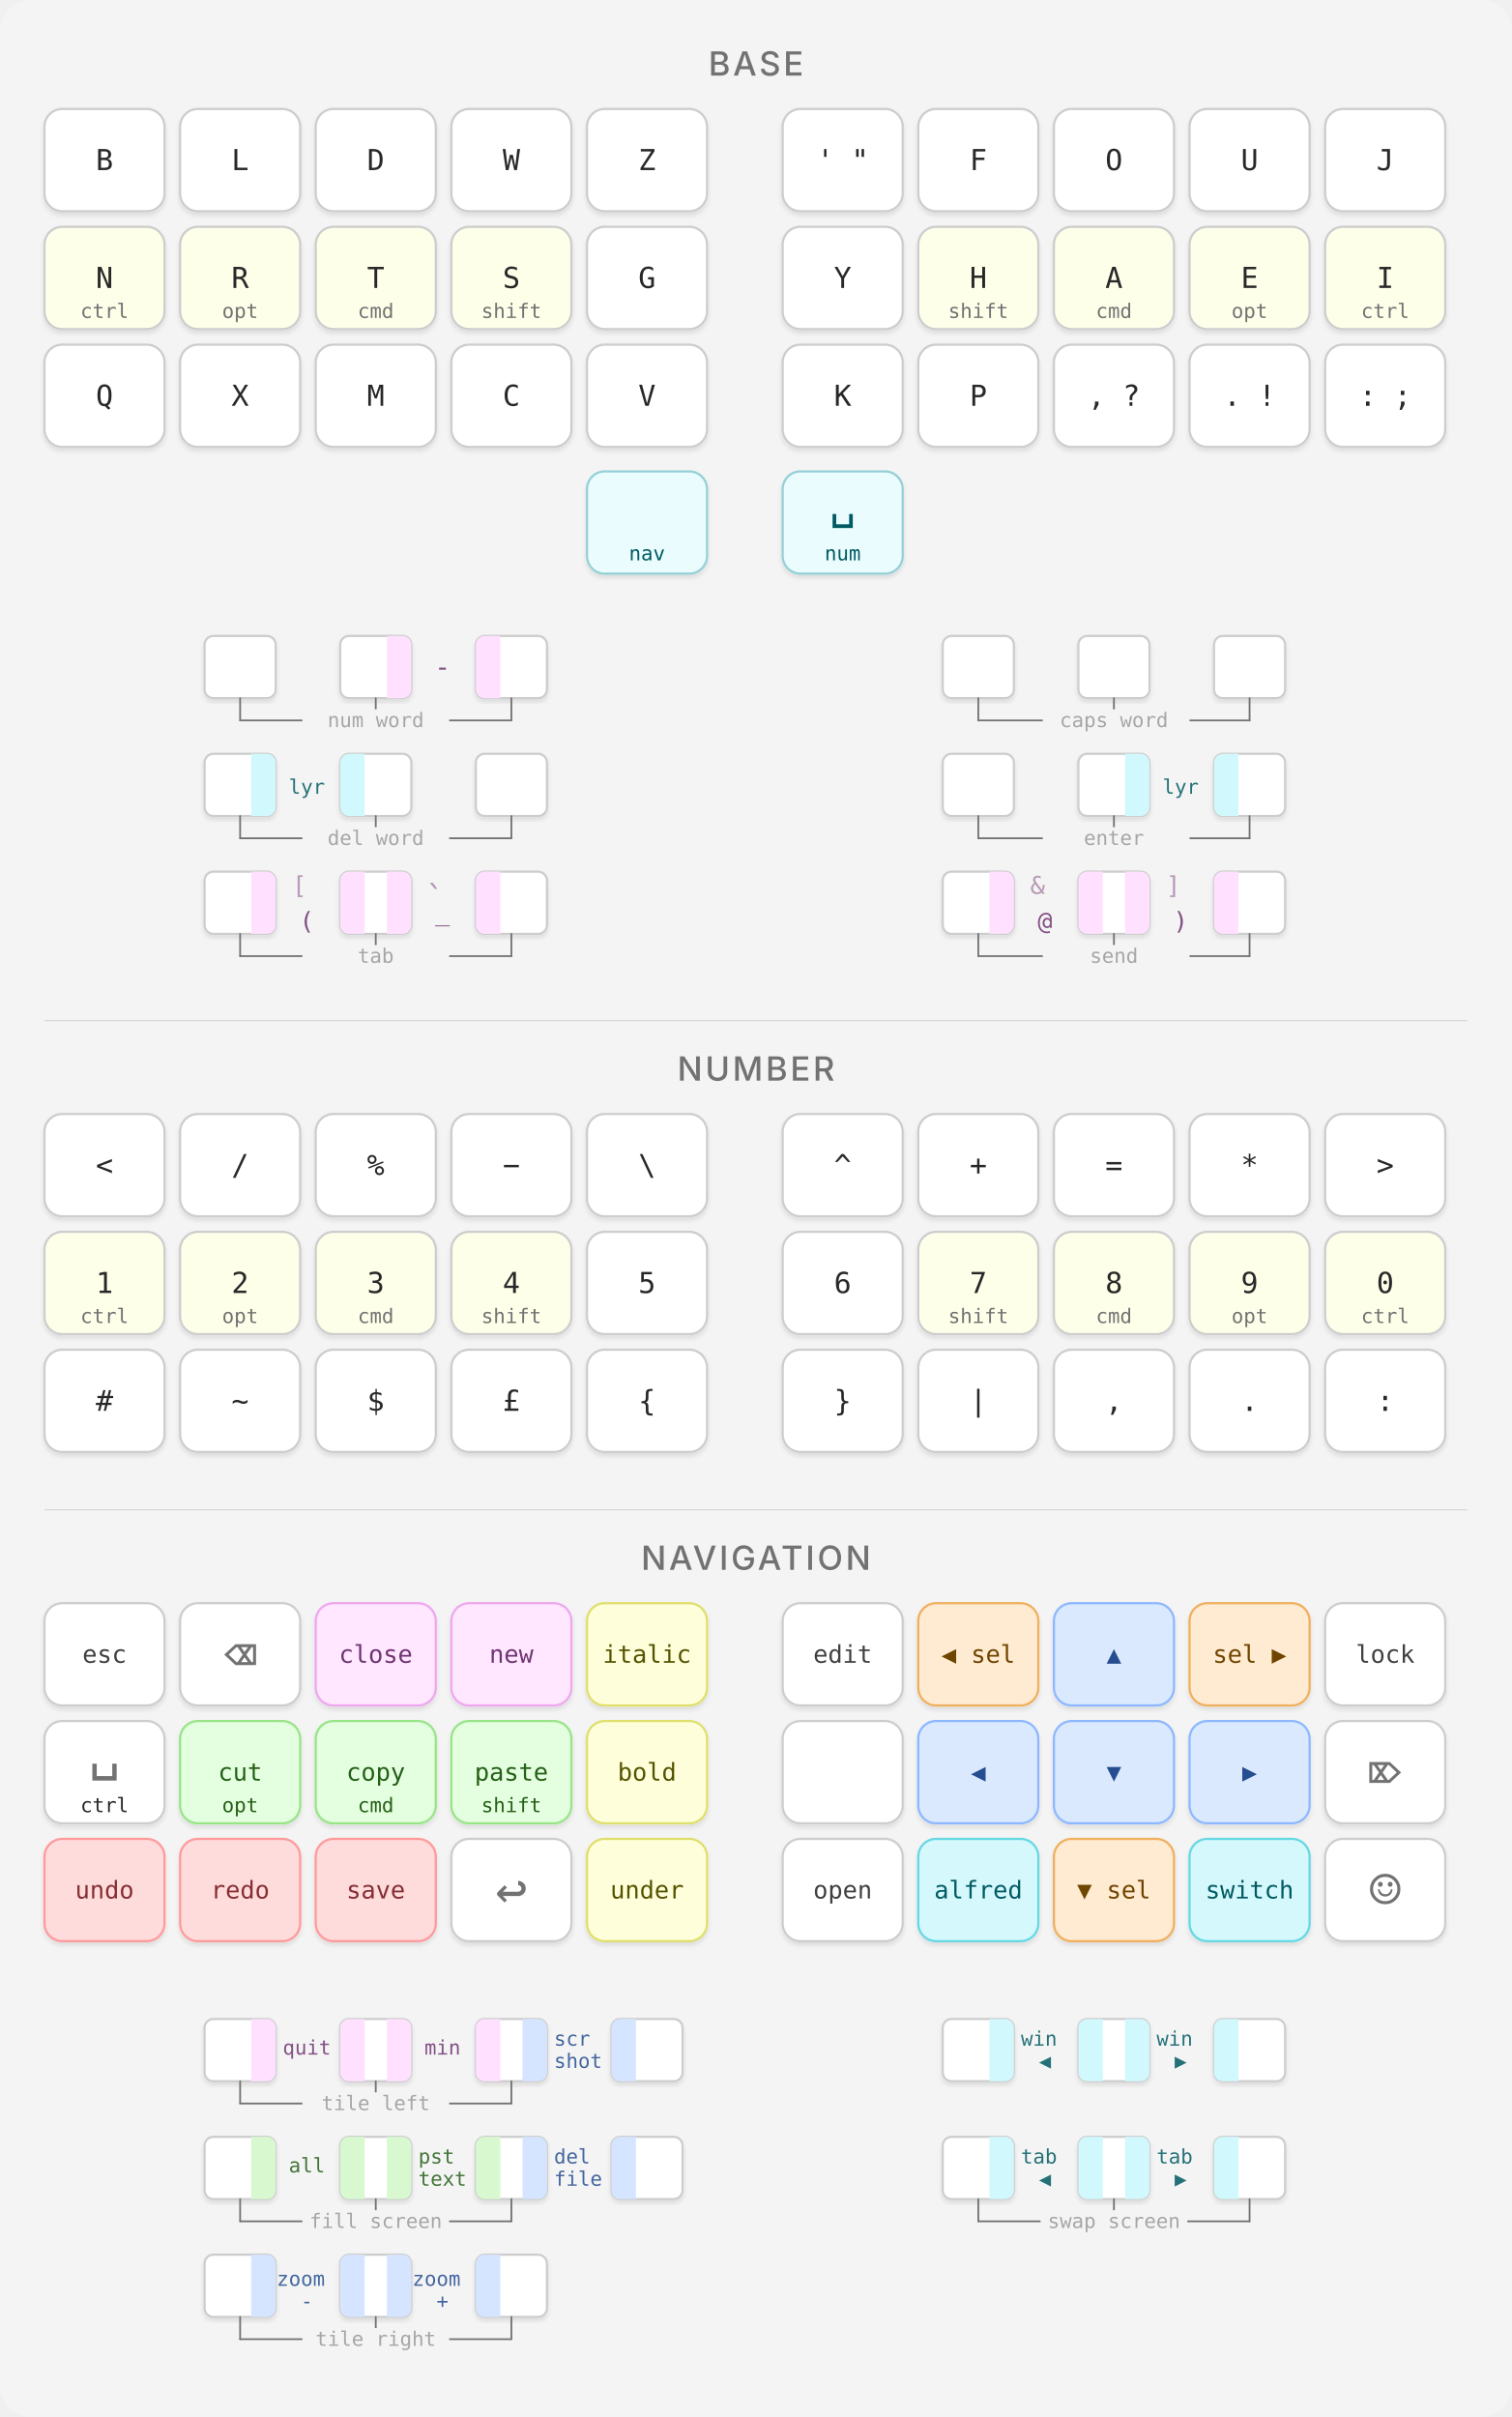
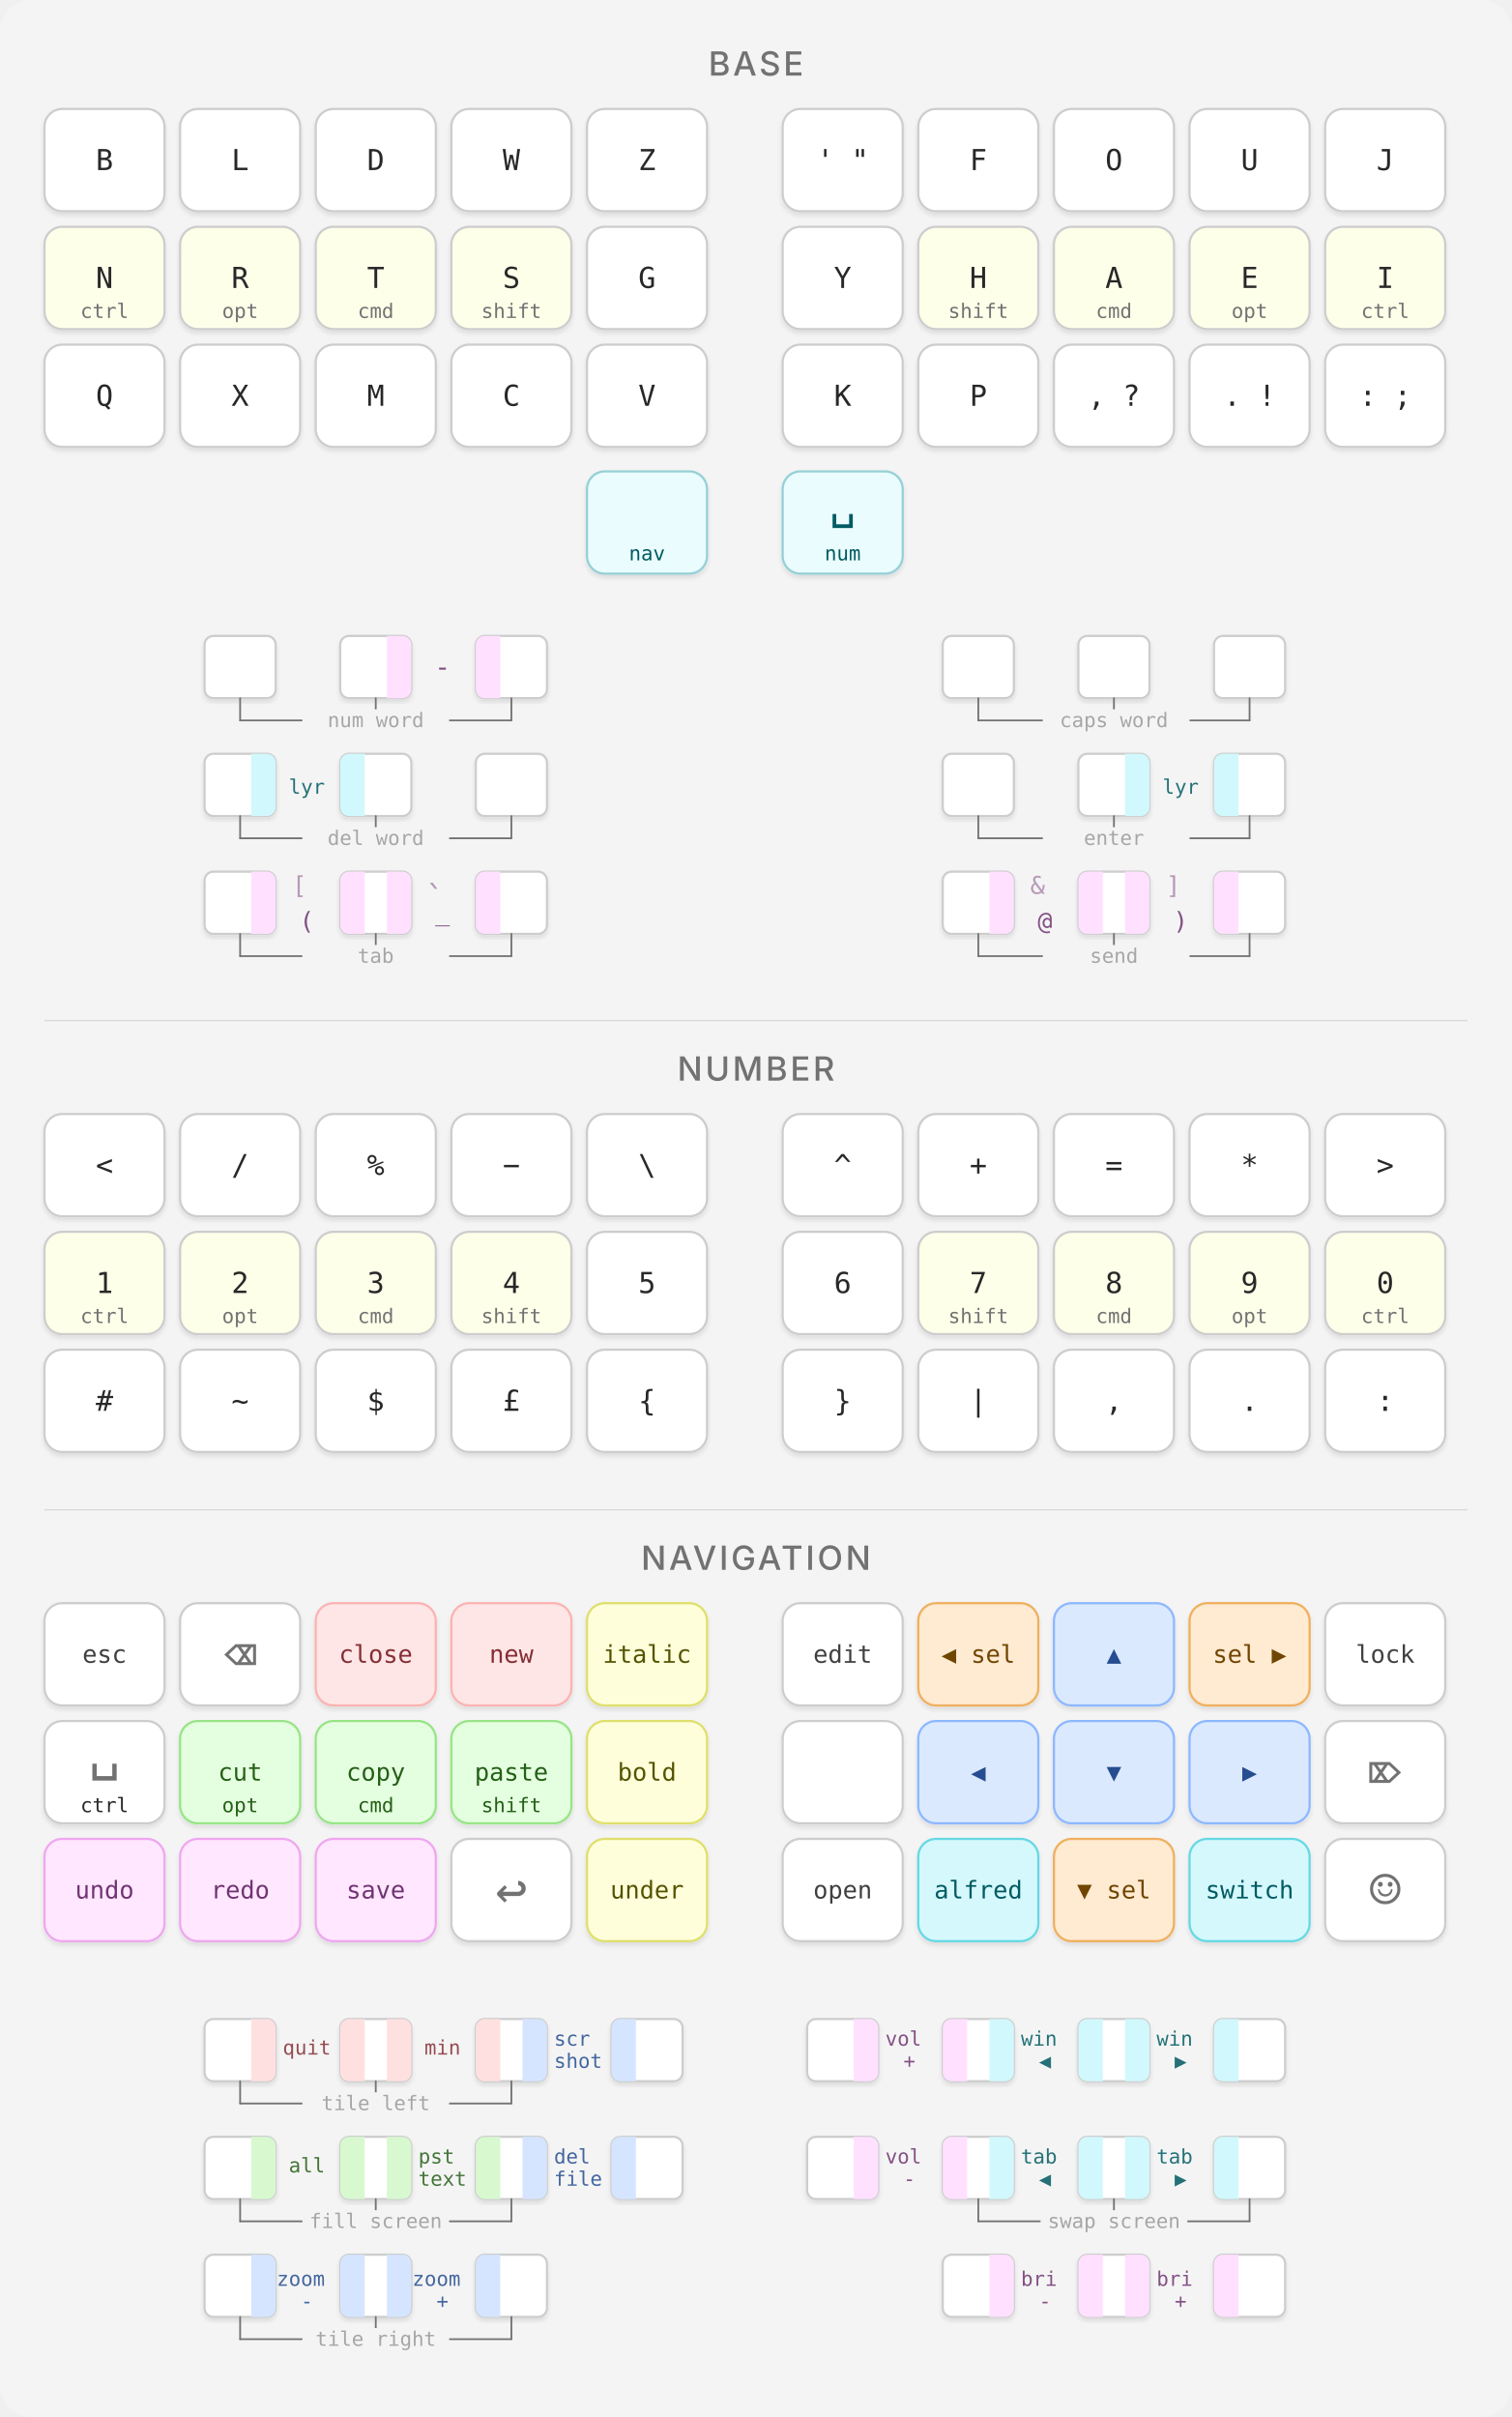
<svg xmlns="http://www.w3.org/2000/svg" width="100%" viewBox="0 0 680 1087">
  <defs>
    <style>
  text { font-family: ui-monospace, monospace; }
  .kl  { font-size:13px; font-weight:500; fill:#282828; }
  .klm { font-size:13px; font-weight:500; fill:#282828; }
  .kls { font-size:9px;  font-weight:500; fill:#727272; }
  .klp { font-size:11px; font-weight:500; fill:#005b62; }
  .klps{ font-size:9px;  font-weight:500; fill:#005b62; }
  .kln { font-size:11px; font-weight:500; }
  .ico { font-size:24px; font-weight:300; fill:#727272; }
  .sec { font-size:15px; font-weight:500; fill:#727272; font-family:-apple-system,BlinkMacSystemFont,"Segoe UI",sans-serif; letter-spacing:0.08em; }
  .t-red { fill:#852e34; } .t-yel { fill:#545300; } .t-grn { fill:#245f17; }
  .t-pnk { fill:#703472; } .t-blu { fill:#254d90; } .t-ora { fill:#6f4600; }
  .t-tel { fill:#005b62; } .t-gry { fill:#404040; }
  .combo-key { fill:#ffffff; stroke:#cdcdcd; stroke-width:1; }
  .cb-gr { stroke:#727272; stroke-width:0.8; fill:none; stroke-linecap:round; }
  .cl-s  { font-size:9px; font-weight:500; font-family:ui-monospace,monospace; text-anchor:middle; opacity:0.85; }
  .cl-m  { font-size:12px; font-weight:500; font-family:ui-monospace,monospace; text-anchor:middle; opacity:0.85; }
  .cl-gr { font-size:9px; font-weight:500; font-family:ui-monospace,monospace; text-anchor:middle; fill:#727272; opacity:0.6; }
</style>
    <filter id="ks">
      <feDropShadow dx="0" dy="1.5" stdDeviation="1" flood-color="#00000018" />
    </filter>
    <clipPath id="br1c2">
      <rect x="92" y="286" width="32" height="28" rx="4" />
    </clipPath>
    <clipPath id="br1c3">
      <rect x="153" y="286" width="32" height="28" rx="4" />
    </clipPath>
    <clipPath id="br1c4">
      <rect x="214" y="286" width="32" height="28" rx="4" />
    </clipPath>
    <clipPath id="br1c5">
      <rect x="275" y="286" width="32" height="28" rx="4" />
    </clipPath>
    <clipPath id="br1c6">
      <rect x="363" y="286" width="32" height="28" rx="4" />
    </clipPath>
    <clipPath id="br1c7">
      <rect x="424" y="286" width="32" height="28" rx="4" />
    </clipPath>
    <clipPath id="br1c8">
      <rect x="485" y="286" width="32" height="28" rx="4" />
    </clipPath>
    <clipPath id="br1c9">
      <rect x="546" y="286" width="32" height="28" rx="4" />
    </clipPath>
    <clipPath id="br2c2">
      <rect x="92" y="339" width="32" height="28" rx="4" />
    </clipPath>
    <clipPath id="br2c3">
      <rect x="153" y="339" width="32" height="28" rx="4" />
    </clipPath>
    <clipPath id="br2c4">
      <rect x="214" y="339" width="32" height="28" rx="4" />
    </clipPath>
    <clipPath id="br2c5">
      <rect x="275" y="339" width="32" height="28" rx="4" />
    </clipPath>
    <clipPath id="br2c6">
      <rect x="363" y="339" width="32" height="28" rx="4" />
    </clipPath>
    <clipPath id="br2c7">
      <rect x="424" y="339" width="32" height="28" rx="4" />
    </clipPath>
    <clipPath id="br2c8">
      <rect x="485" y="339" width="32" height="28" rx="4" />
    </clipPath>
    <clipPath id="br2c9">
      <rect x="546" y="339" width="32" height="28" rx="4" />
    </clipPath>
    <clipPath id="br3c1">
      <rect x="31" y="392" width="32" height="28" rx="4" />
    </clipPath>
    <clipPath id="br3c2">
      <rect x="92" y="392" width="32" height="28" rx="4" />
    </clipPath>
    <clipPath id="br3c3">
      <rect x="153" y="392" width="32" height="28" rx="4" />
    </clipPath>
    <clipPath id="br3c4">
      <rect x="214" y="392" width="32" height="28" rx="4" />
    </clipPath>
    <clipPath id="br3c5">
      <rect x="275" y="392" width="32" height="28" rx="4" />
    </clipPath>
    <clipPath id="br3c6">
      <rect x="363" y="392" width="32" height="28" rx="4" />
    </clipPath>
    <clipPath id="br3c7">
      <rect x="424" y="392" width="32" height="28" rx="4" />
    </clipPath>
    <clipPath id="br3c8">
      <rect x="485" y="392" width="32" height="28" rx="4" />
    </clipPath>
    <clipPath id="br3c9">
      <rect x="546" y="392" width="32" height="28" rx="4" />
    </clipPath>
    <clipPath id="cr1c1">
      <rect x="31" y="908" width="32" height="28" rx="4" />
    </clipPath>
    <clipPath id="cr1c2">
      <rect x="92" y="908" width="32" height="28" rx="4" />
    </clipPath>
    <clipPath id="cr1c3">
      <rect x="153" y="908" width="32" height="28" rx="4" />
    </clipPath>
    <clipPath id="cr1c4">
      <rect x="214" y="908" width="32" height="28" rx="4" />
    </clipPath>
    <clipPath id="cr1c5">
      <rect x="275" y="908" width="32" height="28" rx="4" />
    </clipPath>
+     <clipPath id="cr1c6">
+       <rect x="363" y="908" width="32" height="28" rx="4" />
+     </clipPath>
    <clipPath id="cr1c7">
      <rect x="424" y="908" width="32" height="28" rx="4" />
    </clipPath>
    <clipPath id="cr1c8">
      <rect x="485" y="908" width="32" height="28" rx="4" />
    </clipPath>
    <clipPath id="cr1c9">
      <rect x="546" y="908" width="32" height="28" rx="4" />
    </clipPath>
    <clipPath id="cr2c2">
      <rect x="92" y="961" width="32" height="28" rx="4" />
    </clipPath>
    <clipPath id="cr2c3">
      <rect x="153" y="961" width="32" height="28" rx="4" />
    </clipPath>
    <clipPath id="cr2c4">
      <rect x="214" y="961" width="32" height="28" rx="4" />
    </clipPath>
    <clipPath id="cr2c5">
      <rect x="275" y="961" width="32" height="28" rx="4" />
    </clipPath>
+     <clipPath id="cr2c6">
+       <rect x="363" y="961" width="32" height="28" rx="4" />
+     </clipPath>
    <clipPath id="cr2c7">
      <rect x="424" y="961" width="32" height="28" rx="4" />
    </clipPath>
    <clipPath id="cr2c8">
      <rect x="485" y="961" width="32" height="28" rx="4" />
    </clipPath>
    <clipPath id="cr2c9">
      <rect x="546" y="961" width="32" height="28" rx="4" />
    </clipPath>
    <clipPath id="cr3c2">
      <rect x="92" y="1014" width="32" height="28" rx="4" />
    </clipPath>
    <clipPath id="cr3c3">
      <rect x="153" y="1014" width="32" height="28" rx="4" />
    </clipPath>
    <clipPath id="cr3c4">
      <rect x="214" y="1014" width="32" height="28" rx="4" />
    </clipPath>
    <clipPath id="cr3c5">
      <rect x="275" y="1014" width="32" height="28" rx="4" />
+     </clipPath>
+     <clipPath id="cr3c7">
+       <rect x="424" y="1014" width="32" height="28" rx="4" />
+     </clipPath>
+     <clipPath id="cr3c8">
+       <rect x="485" y="1014" width="32" height="28" rx="4" />
+     </clipPath>
+     <clipPath id="cr3c9">
+       <rect x="546" y="1014" width="32" height="28" rx="4" />
    </clipPath>
  </defs>
  <rect width="680" height="1087" fill="#f4f4f4" rx="14" />
  <text x="340" y="34" text-anchor="middle" class="sec">BASE</text>
  <rect x="20" y="49" width="54" height="46" rx="8" fill="#ffffff" stroke="#cdcdcd" stroke-width="1" filter="url(#ks)" />
  <text x="47" y="72" text-anchor="middle" dominant-baseline="central" class="kl">B</text>
  <rect x="81" y="49" width="54" height="46" rx="8" fill="#ffffff" stroke="#cdcdcd" stroke-width="1" filter="url(#ks)" />
  <text x="108" y="72" text-anchor="middle" dominant-baseline="central" class="kl">L</text>
  <rect x="142" y="49" width="54" height="46" rx="8" fill="#ffffff" stroke="#cdcdcd" stroke-width="1" filter="url(#ks)" />
  <text x="169" y="72" text-anchor="middle" dominant-baseline="central" class="kl">D</text>
  <rect x="203" y="49" width="54" height="46" rx="8" fill="#ffffff" stroke="#cdcdcd" stroke-width="1" filter="url(#ks)" />
  <text x="230" y="72" text-anchor="middle" dominant-baseline="central" class="kl">W</text>
  <rect x="264" y="49" width="54" height="46" rx="8" fill="#ffffff" stroke="#cdcdcd" stroke-width="1" filter="url(#ks)" />
  <text x="291" y="72" text-anchor="middle" dominant-baseline="central" class="kl">Z</text>
  <rect x="352" y="49" width="54" height="46" rx="8" fill="#ffffff" stroke="#cdcdcd" stroke-width="1" filter="url(#ks)" />
  <text x="379" y="72" text-anchor="middle" dominant-baseline="central" class="kl">' "</text>
  <rect x="413" y="49" width="54" height="46" rx="8" fill="#ffffff" stroke="#cdcdcd" stroke-width="1" filter="url(#ks)" />
  <text x="440" y="72" text-anchor="middle" dominant-baseline="central" class="kl">F</text>
  <rect x="474" y="49" width="54" height="46" rx="8" fill="#ffffff" stroke="#cdcdcd" stroke-width="1" filter="url(#ks)" />
  <text x="501" y="72" text-anchor="middle" dominant-baseline="central" class="kl">O</text>
  <rect x="535" y="49" width="54" height="46" rx="8" fill="#ffffff" stroke="#cdcdcd" stroke-width="1" filter="url(#ks)" />
  <text x="562" y="72" text-anchor="middle" dominant-baseline="central" class="kl">U</text>
  <rect x="596" y="49" width="54" height="46" rx="8" fill="#ffffff" stroke="#cdcdcd" stroke-width="1" filter="url(#ks)" />
  <text x="623" y="72" text-anchor="middle" dominant-baseline="central" class="kl">J</text>
  <rect x="20" y="102" width="54" height="46" rx="8" fill="#feffe9" stroke="#cdcdcd" stroke-width="1" filter="url(#ks)" />
  <text x="47" y="125" text-anchor="middle" dominant-baseline="central" class="klm">N</text>
  <text x="47" y="143" text-anchor="middle" class="kls">ctrl</text>
  <rect x="81" y="102" width="54" height="46" rx="8" fill="#feffe9" stroke="#cdcdcd" stroke-width="1" filter="url(#ks)" />
  <text x="108" y="125" text-anchor="middle" dominant-baseline="central" class="klm">R</text>
  <text x="108" y="143" text-anchor="middle" class="kls">opt</text>
  <rect x="142" y="102" width="54" height="46" rx="8" fill="#feffe9" stroke="#cdcdcd" stroke-width="1" filter="url(#ks)" />
  <text x="169" y="125" text-anchor="middle" dominant-baseline="central" class="klm">T</text>
  <text x="169" y="143" text-anchor="middle" class="kls">cmd</text>
  <rect x="203" y="102" width="54" height="46" rx="8" fill="#feffe9" stroke="#cdcdcd" stroke-width="1" filter="url(#ks)" />
  <text x="230" y="125" text-anchor="middle" dominant-baseline="central" class="klm">S</text>
  <text x="230" y="143" text-anchor="middle" class="kls">shift</text>
  <rect x="264" y="102" width="54" height="46" rx="8" fill="#ffffff" stroke="#cdcdcd" stroke-width="1" filter="url(#ks)" />
  <text x="291" y="125" text-anchor="middle" dominant-baseline="central" class="kl">G</text>
  <rect x="352" y="102" width="54" height="46" rx="8" fill="#ffffff" stroke="#cdcdcd" stroke-width="1" filter="url(#ks)" />
  <text x="379" y="125" text-anchor="middle" dominant-baseline="central" class="kl">Y</text>
  <rect x="413" y="102" width="54" height="46" rx="8" fill="#feffe9" stroke="#cdcdcd" stroke-width="1" filter="url(#ks)" />
  <text x="440" y="125" text-anchor="middle" dominant-baseline="central" class="klm">H</text>
  <text x="440" y="143" text-anchor="middle" class="kls">shift</text>
  <rect x="474" y="102" width="54" height="46" rx="8" fill="#feffe9" stroke="#cdcdcd" stroke-width="1" filter="url(#ks)" />
  <text x="501" y="125" text-anchor="middle" dominant-baseline="central" class="klm">A</text>
  <text x="501" y="143" text-anchor="middle" class="kls">cmd</text>
  <rect x="535" y="102" width="54" height="46" rx="8" fill="#feffe9" stroke="#cdcdcd" stroke-width="1" filter="url(#ks)" />
  <text x="562" y="125" text-anchor="middle" dominant-baseline="central" class="klm">E</text>
  <text x="562" y="143" text-anchor="middle" class="kls">opt</text>
  <rect x="596" y="102" width="54" height="46" rx="8" fill="#feffe9" stroke="#cdcdcd" stroke-width="1" filter="url(#ks)" />
  <text x="623" y="125" text-anchor="middle" dominant-baseline="central" class="klm">I</text>
  <text x="623" y="143" text-anchor="middle" class="kls">ctrl</text>
  <rect x="20" y="155" width="54" height="46" rx="8" fill="#ffffff" stroke="#cdcdcd" stroke-width="1" filter="url(#ks)" />
  <text x="47" y="178" text-anchor="middle" dominant-baseline="central" class="kl">Q</text>
  <rect x="81" y="155" width="54" height="46" rx="8" fill="#ffffff" stroke="#cdcdcd" stroke-width="1" filter="url(#ks)" />
  <text x="108" y="178" text-anchor="middle" dominant-baseline="central" class="kl">X</text>
  <rect x="142" y="155" width="54" height="46" rx="8" fill="#ffffff" stroke="#cdcdcd" stroke-width="1" filter="url(#ks)" />
  <text x="169" y="178" text-anchor="middle" dominant-baseline="central" class="kl">M</text>
  <rect x="203" y="155" width="54" height="46" rx="8" fill="#ffffff" stroke="#cdcdcd" stroke-width="1" filter="url(#ks)" />
  <text x="230" y="178" text-anchor="middle" dominant-baseline="central" class="kl">C</text>
  <rect x="264" y="155" width="54" height="46" rx="8" fill="#ffffff" stroke="#cdcdcd" stroke-width="1" filter="url(#ks)" />
  <text x="291" y="178" text-anchor="middle" dominant-baseline="central" class="kl">V</text>
  <rect x="352" y="155" width="54" height="46" rx="8" fill="#ffffff" stroke="#cdcdcd" stroke-width="1" filter="url(#ks)" />
  <text x="379" y="178" text-anchor="middle" dominant-baseline="central" class="kl">K</text>
  <rect x="413" y="155" width="54" height="46" rx="8" fill="#ffffff" stroke="#cdcdcd" stroke-width="1" filter="url(#ks)" />
  <text x="440" y="178" text-anchor="middle" dominant-baseline="central" class="kl">P</text>
  <rect x="474" y="155" width="54" height="46" rx="8" fill="#ffffff" stroke="#cdcdcd" stroke-width="1" filter="url(#ks)" />
  <text x="501" y="178" text-anchor="middle" dominant-baseline="central" class="kl">, ?</text>
  <rect x="535" y="155" width="54" height="46" rx="8" fill="#ffffff" stroke="#cdcdcd" stroke-width="1" filter="url(#ks)" />
  <text x="562" y="178" text-anchor="middle" dominant-baseline="central" class="kl">. !</text>
  <rect x="596" y="155" width="54" height="46" rx="8" fill="#ffffff" stroke="#cdcdcd" stroke-width="1" filter="url(#ks)" />
  <text x="623" y="178" text-anchor="middle" dominant-baseline="central" class="kl">: ;</text>
  <rect x="264" y="212" width="54" height="46" rx="8" fill="#eafcfe" stroke="#95d0d6" stroke-width="1" filter="url(#ks)" />
  <text x="291" y="252" text-anchor="middle" class="klps">nav</text>
  <rect x="352" y="212" width="54" height="46" rx="8" fill="#eafcfe" stroke="#95d0d6" stroke-width="1" filter="url(#ks)" />
  <text x="379" y="226" text-anchor="middle" dominant-baseline="central" class="klps" style="font-size:20px;">␣</text>
  <text x="379" y="252" text-anchor="middle" class="klps">num</text>
  <g style="isolation:isolate">
    <rect x="92" y="286" width="32" height="28" rx="4" class="combo-key" filter="url(#ks)" />
    <rect x="153" y="286" width="32" height="28" rx="4" class="combo-key" filter="url(#ks)" />
    <rect x="214" y="286" width="32" height="28" rx="4" class="combo-key" filter="url(#ks)" />
    <rect x="424" y="286" width="32" height="28" rx="4" class="combo-key" filter="url(#ks)" />
    <rect x="485" y="286" width="32" height="28" rx="4" class="combo-key" filter="url(#ks)" />
    <rect x="546" y="286" width="32" height="28" rx="4" class="combo-key" filter="url(#ks)" />
    <rect x="92" y="339" width="32" height="28" rx="4" class="combo-key" filter="url(#ks)" />
    <rect x="153" y="339" width="32" height="28" rx="4" class="combo-key" filter="url(#ks)" />
    <rect x="214" y="339" width="32" height="28" rx="4" class="combo-key" filter="url(#ks)" />
    <rect x="424" y="339" width="32" height="28" rx="4" class="combo-key" filter="url(#ks)" />
    <rect x="485" y="339" width="32" height="28" rx="4" class="combo-key" filter="url(#ks)" />
    <rect x="546" y="339" width="32" height="28" rx="4" class="combo-key" filter="url(#ks)" />
    <rect x="92" y="392" width="32" height="28" rx="4" class="combo-key" filter="url(#ks)" />
    <rect x="153" y="392" width="32" height="28" rx="4" class="combo-key" filter="url(#ks)" />
    <rect x="214" y="392" width="32" height="28" rx="4" class="combo-key" filter="url(#ks)" />
    <rect x="424" y="392" width="32" height="28" rx="4" class="combo-key" filter="url(#ks)" />
    <rect x="485" y="392" width="32" height="28" rx="4" class="combo-key" filter="url(#ks)" />
    <rect x="546" y="392" width="32" height="28" rx="4" class="combo-key" filter="url(#ks)" />
  </g>
  <rect x="174" y="286" width="11" height="28" fill="#ffe0ff" clip-path="url(#br1c3)" />
  <rect x="214" y="286" width="11" height="28" fill="#ffe0ff" clip-path="url(#br1c4)" />
  <rect x="113" y="339" width="11" height="28" fill="#d1f8fc" clip-path="url(#br2c2)" />
  <rect x="153" y="339" width="11" height="28" fill="#d1f8fc" clip-path="url(#br2c3)" />
  <rect x="506" y="339" width="11" height="28" fill="#d1f8fc" clip-path="url(#br2c8)" />
  <rect x="546" y="339" width="11" height="28" fill="#d1f8fc" clip-path="url(#br2c9)" />
  <rect x="113" y="392" width="11" height="28" fill="#ffe0ff" clip-path="url(#br3c2)" />
  <rect x="153" y="392" width="11" height="28" fill="#ffe0ff" clip-path="url(#br3c3)" />
  <rect x="174" y="392" width="11" height="28" fill="#ffe0ff" clip-path="url(#br3c3)" />
  <rect x="214" y="392" width="11" height="28" fill="#ffe0ff" clip-path="url(#br3c4)" />
  <rect x="445" y="392" width="11" height="28" fill="#ffe0ff" clip-path="url(#br3c7)" />
  <rect x="485" y="392" width="11" height="28" fill="#ffe0ff" clip-path="url(#br3c8)" />
  <rect x="506" y="392" width="11" height="28" fill="#ffe0ff" clip-path="url(#br3c8)" />
  <rect x="546" y="392" width="11" height="28" fill="#ffe0ff" clip-path="url(#br3c9)" />
  <text x="199" y="304" class="cl-m" fill="#703472">-</text>
  <text x="138" y="357" class="cl-s" fill="#005b62" text-anchor="middle">lyr</text>
  <text x="531" y="357" class="cl-s" fill="#005b62" text-anchor="middle">lyr</text>
  <text class="cl-s" fill="#703472" style="font-size:11px;">
    <tspan x="138" y="402" style="fill-opacity:0.55;">[</tspan>
    <tspan x="138" y="418">(</tspan>
  </text>
  <text class="cl-s" fill="#703472" style="font-size:11px;">
    <tspan x="199" y="409" style="fill-opacity:0.55; font-size:15px;">`</tspan>
    <tspan x="199" y="414">_</tspan>
  </text>
  <text class="cl-s" fill="#703472" style="font-size:11px;">
    <tspan x="470" y="402" style="fill-opacity:0.55;">&amp;</tspan>
    <tspan x="470" y="418">@</tspan>
  </text>
  <text class="cl-s" fill="#703472" style="font-size:11px;">
    <tspan x="531" y="402" style="fill-opacity:0.55;">]</tspan>
    <tspan x="531" y="418">)</tspan>
  </text>
  <line x1="108" y1="314" x2="108" y2="324" class="cb-gr" />
  <line x1="169" y1="314" x2="169" y2="324" class="cb-gr" />
  <line x1="230" y1="314" x2="230" y2="324" class="cb-gr" />
  <line x1="108" y1="324" x2="230" y2="324" class="cb-gr" />
  <rect x="136" y="319" width="66" height="10" fill="#f4f4f4" />
  <text x="169" y="327" class="cl-gr">num word</text>
  <line x1="440" y1="314" x2="440" y2="324" class="cb-gr" />
  <line x1="501" y1="314" x2="501" y2="324" class="cb-gr" />
  <line x1="562" y1="314" x2="562" y2="324" class="cb-gr" />
  <line x1="440" y1="324" x2="562" y2="324" class="cb-gr" />
  <rect x="469" y="319" width="66" height="10" fill="#f4f4f4" />
  <text x="501" y="327" class="cl-gr">caps word</text>
  <line x1="108" y1="367" x2="108" y2="377" class="cb-gr" />
  <line x1="169" y1="367" x2="169" y2="377" class="cb-gr" />
  <line x1="230" y1="367" x2="230" y2="377" class="cb-gr" />
  <line x1="108" y1="377" x2="230" y2="377" class="cb-gr" />
  <rect x="136" y="372" width="66" height="10" fill="#f4f4f4" />
  <text x="169" y="380" class="cl-gr">del word</text>
  <line x1="440" y1="367" x2="440" y2="377" class="cb-gr" />
  <line x1="501" y1="367" x2="501" y2="377" class="cb-gr" />
  <line x1="562" y1="367" x2="562" y2="377" class="cb-gr" />
  <line x1="440" y1="377" x2="562" y2="377" class="cb-gr" />
  <rect x="469" y="372" width="66" height="10" fill="#f4f4f4" />
  <text x="501" y="380" class="cl-gr">enter</text>
  <line x1="108" y1="420" x2="108" y2="430" class="cb-gr" />
  <line x1="169" y1="420" x2="169" y2="430" class="cb-gr" />
  <line x1="230" y1="420" x2="230" y2="430" class="cb-gr" />
  <line x1="108" y1="430" x2="230" y2="430" class="cb-gr" />
  <rect x="136" y="425" width="66" height="10" fill="#f4f4f4" />
  <text x="169" y="433" class="cl-gr">tab</text>
  <line x1="440" y1="420" x2="440" y2="430" class="cb-gr" />
  <line x1="501" y1="420" x2="501" y2="430" class="cb-gr" />
  <line x1="562" y1="420" x2="562" y2="430" class="cb-gr" />
  <line x1="440" y1="430" x2="562" y2="430" class="cb-gr" />
  <rect x="469" y="425" width="66" height="10" fill="#f4f4f4" />
  <text x="501" y="433" class="cl-gr">send</text>
  <line x1="20" y1="459" x2="660" y2="459" stroke="#d5d5d5" stroke-width="0.5" />
  <text x="340" y="486" text-anchor="middle" class="sec">NUMBER</text>
  <rect x="20" y="501" width="54" height="46" rx="8" fill="#ffffff" stroke="#cdcdcd" stroke-width="1" filter="url(#ks)" />
  <text x="47" y="524" text-anchor="middle" dominant-baseline="central" class="kl">&lt;</text>
  <rect x="81" y="501" width="54" height="46" rx="8" fill="#ffffff" stroke="#cdcdcd" stroke-width="1" filter="url(#ks)" />
  <text x="108" y="524" text-anchor="middle" dominant-baseline="central" class="kl">/</text>
  <rect x="142" y="501" width="54" height="46" rx="8" fill="#ffffff" stroke="#cdcdcd" stroke-width="1" filter="url(#ks)" />
  <text x="169" y="524" text-anchor="middle" dominant-baseline="central" class="kl">%</text>
  <rect x="203" y="501" width="54" height="46" rx="8" fill="#ffffff" stroke="#cdcdcd" stroke-width="1" filter="url(#ks)" />
  <text x="230" y="524" text-anchor="middle" dominant-baseline="central" class="kl">−</text>
  <rect x="264" y="501" width="54" height="46" rx="8" fill="#ffffff" stroke="#cdcdcd" stroke-width="1" filter="url(#ks)" />
  <text x="291" y="524" text-anchor="middle" dominant-baseline="central" class="kl">\</text>
  <rect x="352" y="501" width="54" height="46" rx="8" fill="#ffffff" stroke="#cdcdcd" stroke-width="1" filter="url(#ks)" />
  <text x="379" y="524" text-anchor="middle" dominant-baseline="central" class="kl">^</text>
  <rect x="413" y="501" width="54" height="46" rx="8" fill="#ffffff" stroke="#cdcdcd" stroke-width="1" filter="url(#ks)" />
  <text x="440" y="524" text-anchor="middle" dominant-baseline="central" class="kl">+</text>
  <rect x="474" y="501" width="54" height="46" rx="8" fill="#ffffff" stroke="#cdcdcd" stroke-width="1" filter="url(#ks)" />
  <text x="501" y="524" text-anchor="middle" dominant-baseline="central" class="kl">=</text>
  <rect x="535" y="501" width="54" height="46" rx="8" fill="#ffffff" stroke="#cdcdcd" stroke-width="1" filter="url(#ks)" />
  <text x="562" y="524" text-anchor="middle" dominant-baseline="central" class="kl">*</text>
  <rect x="596" y="501" width="54" height="46" rx="8" fill="#ffffff" stroke="#cdcdcd" stroke-width="1" filter="url(#ks)" />
  <text x="623" y="524" text-anchor="middle" dominant-baseline="central" class="kl">&gt;</text>
  <rect x="20" y="554" width="54" height="46" rx="8" fill="#feffe9" stroke="#cdcdcd" stroke-width="1" filter="url(#ks)" />
  <text x="47" y="577" text-anchor="middle" dominant-baseline="central" class="klm">1</text>
  <text x="47" y="595" text-anchor="middle" class="kls">ctrl</text>
  <rect x="81" y="554" width="54" height="46" rx="8" fill="#feffe9" stroke="#cdcdcd" stroke-width="1" filter="url(#ks)" />
  <text x="108" y="577" text-anchor="middle" dominant-baseline="central" class="klm">2</text>
  <text x="108" y="595" text-anchor="middle" class="kls">opt</text>
  <rect x="142" y="554" width="54" height="46" rx="8" fill="#feffe9" stroke="#cdcdcd" stroke-width="1" filter="url(#ks)" />
  <text x="169" y="577" text-anchor="middle" dominant-baseline="central" class="klm">3</text>
  <text x="169" y="595" text-anchor="middle" class="kls">cmd</text>
  <rect x="203" y="554" width="54" height="46" rx="8" fill="#feffe9" stroke="#cdcdcd" stroke-width="1" filter="url(#ks)" />
  <text x="230" y="577" text-anchor="middle" dominant-baseline="central" class="klm">4</text>
  <text x="230" y="595" text-anchor="middle" class="kls">shift</text>
  <rect x="264" y="554" width="54" height="46" rx="8" fill="#ffffff" stroke="#cdcdcd" stroke-width="1" filter="url(#ks)" />
  <text x="291" y="577" text-anchor="middle" dominant-baseline="central" class="kl">5</text>
  <rect x="352" y="554" width="54" height="46" rx="8" fill="#ffffff" stroke="#cdcdcd" stroke-width="1" filter="url(#ks)" />
  <text x="379" y="577" text-anchor="middle" dominant-baseline="central" class="kl">6</text>
  <rect x="413" y="554" width="54" height="46" rx="8" fill="#feffe9" stroke="#cdcdcd" stroke-width="1" filter="url(#ks)" />
  <text x="440" y="577" text-anchor="middle" dominant-baseline="central" class="klm">7</text>
  <text x="440" y="595" text-anchor="middle" class="kls">shift</text>
  <rect x="474" y="554" width="54" height="46" rx="8" fill="#feffe9" stroke="#cdcdcd" stroke-width="1" filter="url(#ks)" />
  <text x="501" y="577" text-anchor="middle" dominant-baseline="central" class="klm">8</text>
  <text x="501" y="595" text-anchor="middle" class="kls">cmd</text>
  <rect x="535" y="554" width="54" height="46" rx="8" fill="#feffe9" stroke="#cdcdcd" stroke-width="1" filter="url(#ks)" />
  <text x="562" y="577" text-anchor="middle" dominant-baseline="central" class="klm">9</text>
  <text x="562" y="595" text-anchor="middle" class="kls">opt</text>
  <rect x="596" y="554" width="54" height="46" rx="8" fill="#feffe9" stroke="#cdcdcd" stroke-width="1" filter="url(#ks)" />
  <text x="623" y="577" text-anchor="middle" dominant-baseline="central" class="klm">0</text>
  <text x="623" y="595" text-anchor="middle" class="kls">ctrl</text>
  <rect x="20" y="607" width="54" height="46" rx="8" fill="#ffffff" stroke="#cdcdcd" stroke-width="1" filter="url(#ks)" />
  <text x="47" y="630" text-anchor="middle" dominant-baseline="central" class="kl">#</text>
  <rect x="81" y="607" width="54" height="46" rx="8" fill="#ffffff" stroke="#cdcdcd" stroke-width="1" filter="url(#ks)" />
  <text x="108" y="630" text-anchor="middle" dominant-baseline="central" class="kl">~</text>
  <rect x="142" y="607" width="54" height="46" rx="8" fill="#ffffff" stroke="#cdcdcd" stroke-width="1" filter="url(#ks)" />
  <text x="169" y="630" text-anchor="middle" dominant-baseline="central" class="kl">$</text>
  <rect x="203" y="607" width="54" height="46" rx="8" fill="#ffffff" stroke="#cdcdcd" stroke-width="1" filter="url(#ks)" />
  <text x="230" y="630" text-anchor="middle" dominant-baseline="central" class="kl">£</text>
  <rect x="264" y="607" width="54" height="46" rx="8" fill="#ffffff" stroke="#cdcdcd" stroke-width="1" filter="url(#ks)" />
  <text x="291" y="630" text-anchor="middle" dominant-baseline="central" class="kl">{</text>
  <rect x="352" y="607" width="54" height="46" rx="8" fill="#ffffff" stroke="#cdcdcd" stroke-width="1" filter="url(#ks)" />
  <text x="379" y="630" text-anchor="middle" dominant-baseline="central" class="kl">}</text>
  <rect x="413" y="607" width="54" height="46" rx="8" fill="#ffffff" stroke="#cdcdcd" stroke-width="1" filter="url(#ks)" />
  <text x="440" y="630" text-anchor="middle" dominant-baseline="central" class="kl">|</text>
  <rect x="474" y="607" width="54" height="46" rx="8" fill="#ffffff" stroke="#cdcdcd" stroke-width="1" filter="url(#ks)" />
  <text x="501" y="630" text-anchor="middle" dominant-baseline="central" class="kl">,</text>
  <rect x="535" y="607" width="54" height="46" rx="8" fill="#ffffff" stroke="#cdcdcd" stroke-width="1" filter="url(#ks)" />
  <text x="562" y="630" text-anchor="middle" dominant-baseline="central" class="kl">.</text>
  <rect x="596" y="607" width="54" height="46" rx="8" fill="#ffffff" stroke="#cdcdcd" stroke-width="1" filter="url(#ks)" />
  <text x="623" y="630" text-anchor="middle" dominant-baseline="central" class="kl">:</text>
  <line x1="20" y1="679" x2="660" y2="679" stroke="#d5d5d5" stroke-width="0.5" />
  <text x="340" y="706" text-anchor="middle" class="sec">NAVIGATION</text>
  <rect x="20" y="721" width="54" height="46" rx="8" fill="#ffffff" stroke="#cdcdcd" stroke-width="1" filter="url(#ks)" />
  <text x="47" y="744" text-anchor="middle" dominant-baseline="central" class="kln t-gry">esc</text>
  <rect x="81" y="721" width="54" height="46" rx="8" fill="#ffffff" stroke="#cdcdcd" stroke-width="1" filter="url(#ks)" />
  <text x="108" y="744" text-anchor="middle" dominant-baseline="central" class="ico">⌫</text>
-   <rect x="142" y="721" width="54" height="46" rx="8" fill="#ffe7ff" stroke="#eea7ef" stroke-width="1" filter="url(#ks)" />
-   <text x="169" y="744" text-anchor="middle" dominant-baseline="central" class="kln t-pnk">close</text>
-   <rect x="203" y="721" width="54" height="46" rx="8" fill="#ffe7ff" stroke="#eea7ef" stroke-width="1" filter="url(#ks)" />
-   <text x="230" y="744" text-anchor="middle" dominant-baseline="central" class="kln t-pnk">new</text>
+   <rect x="142" y="721" width="54" height="46" rx="8" fill="#ffe6e6" stroke="#fbb3b2" stroke-width="1" filter="url(#ks)" />
+   <text x="169" y="744" text-anchor="middle" dominant-baseline="central" class="kln t-red">close</text>
+   <rect x="203" y="721" width="54" height="46" rx="8" fill="#ffe6e6" stroke="#fbb3b2" stroke-width="1" filter="url(#ks)" />
+   <text x="230" y="744" text-anchor="middle" dominant-baseline="central" class="kln t-red">new</text>
  <rect x="264" y="721" width="54" height="46" rx="8" fill="#feffda" stroke="#dfdf6d" stroke-width="1" filter="url(#ks)" />
  <text x="291" y="744" text-anchor="middle" dominant-baseline="central" class="kln t-yel">italic</text>
  <rect x="352" y="721" width="54" height="46" rx="8" fill="#ffffff" stroke="#cdcdcd" stroke-width="1" filter="url(#ks)" />
  <text x="379" y="744" text-anchor="middle" dominant-baseline="central" class="kln t-gry">edit</text>
  <rect x="413" y="721" width="54" height="46" rx="8" fill="#ffead2" stroke="#efb05e" stroke-width="1" filter="url(#ks)" />
  <text x="440" y="744" text-anchor="middle" dominant-baseline="central" class="kln t-ora">◀ sel</text>
  <rect x="474" y="721" width="54" height="46" rx="8" fill="#dbe9ff" stroke="#8db8ff" stroke-width="1" filter="url(#ks)" />
  <text x="501" y="744" text-anchor="middle" dominant-baseline="central" class="kln t-blu">▲</text>
  <rect x="535" y="721" width="54" height="46" rx="8" fill="#ffead2" stroke="#efb05e" stroke-width="1" filter="url(#ks)" />
  <text x="562" y="744" text-anchor="middle" dominant-baseline="central" class="kln t-ora">sel ▶</text>
  <rect x="596" y="721" width="54" height="46" rx="8" fill="#ffffff" stroke="#cdcdcd" stroke-width="1" filter="url(#ks)" />
  <text x="623" y="744" text-anchor="middle" dominant-baseline="central" class="kln t-gry">lock</text>
  <rect x="20" y="774" width="54" height="46" rx="8" fill="#ffffff" stroke="#cdcdcd" stroke-width="1" filter="url(#ks)" />
  <text x="47" y="787" text-anchor="middle" dominant-baseline="central" class="ico">␣</text>
  <text x="47" y="815" text-anchor="middle" class="kls" style="fill:#282828">ctrl</text>
  <rect x="81" y="774" width="54" height="46" rx="8" fill="#e4ffdf" stroke="#98e488" stroke-width="1" filter="url(#ks)" />
  <text x="108" y="797" text-anchor="middle" dominant-baseline="central" class="kln t-grn">cut</text>
  <text x="108" y="815" text-anchor="middle" class="kls t-grn">opt</text>
  <rect x="142" y="774" width="54" height="46" rx="8" fill="#e4ffdf" stroke="#98e488" stroke-width="1" filter="url(#ks)" />
  <text x="169" y="797" text-anchor="middle" dominant-baseline="central" class="kln t-grn">copy</text>
  <text x="169" y="815" text-anchor="middle" class="kls t-grn">cmd</text>
  <rect x="203" y="774" width="54" height="46" rx="8" fill="#e4ffdf" stroke="#98e488" stroke-width="1" filter="url(#ks)" />
  <text x="230" y="797" text-anchor="middle" dominant-baseline="central" class="kln t-grn">paste</text>
  <text x="230" y="815" text-anchor="middle" class="kls t-grn">shift</text>
  <rect x="264" y="774" width="54" height="46" rx="8" fill="#feffda" stroke="#dfdf6d" stroke-width="1" filter="url(#ks)" />
  <text x="291" y="797" text-anchor="middle" dominant-baseline="central" class="kln t-yel">bold</text>
  <rect x="352" y="774" width="54" height="46" rx="8" fill="#ffffff" stroke="#cdcdcd" stroke-width="1" filter="url(#ks)" />
  <rect x="413" y="774" width="54" height="46" rx="8" fill="#dbe9ff" stroke="#8db8ff" stroke-width="1" filter="url(#ks)" />
  <text x="440" y="797" text-anchor="middle" dominant-baseline="central" class="kln t-blu">◀</text>
  <rect x="474" y="774" width="54" height="46" rx="8" fill="#dbe9ff" stroke="#8db8ff" stroke-width="1" filter="url(#ks)" />
  <text x="501" y="797" text-anchor="middle" dominant-baseline="central" class="kln t-blu">▼</text>
  <rect x="535" y="774" width="54" height="46" rx="8" fill="#dbe9ff" stroke="#8db8ff" stroke-width="1" filter="url(#ks)" />
  <text x="562" y="797" text-anchor="middle" dominant-baseline="central" class="kln t-blu">▶</text>
  <rect x="596" y="774" width="54" height="46" rx="8" fill="#ffffff" stroke="#cdcdcd" stroke-width="1" filter="url(#ks)" />
  <text x="623" y="797" text-anchor="middle" dominant-baseline="central" class="ico">⌦</text>
-   <rect x="20" y="827" width="54" height="46" rx="8" fill="#ffdcdc" stroke="#ff9a9b" stroke-width="1" filter="url(#ks)" />
-   <text x="47" y="850" text-anchor="middle" dominant-baseline="central" class="kln t-red">undo</text>
-   <rect x="81" y="827" width="54" height="46" rx="8" fill="#ffdcdc" stroke="#ff9a9b" stroke-width="1" filter="url(#ks)" />
-   <text x="108" y="850" text-anchor="middle" dominant-baseline="central" class="kln t-red">redo</text>
-   <rect x="142" y="827" width="54" height="46" rx="8" fill="#ffdcdc" stroke="#ff9a9b" stroke-width="1" filter="url(#ks)" />
-   <text x="169" y="850" text-anchor="middle" dominant-baseline="central" class="kln t-red">save</text>
+   <rect x="20" y="827" width="54" height="46" rx="8" fill="#ffe7ff" stroke="#eea7ef" stroke-width="1" filter="url(#ks)" />
+   <text x="47" y="850" text-anchor="middle" dominant-baseline="central" class="kln t-pnk">undo</text>
+   <rect x="81" y="827" width="54" height="46" rx="8" fill="#ffe7ff" stroke="#eea7ef" stroke-width="1" filter="url(#ks)" />
+   <text x="108" y="850" text-anchor="middle" dominant-baseline="central" class="kln t-pnk">redo</text>
+   <rect x="142" y="827" width="54" height="46" rx="8" fill="#ffe7ff" stroke="#eea7ef" stroke-width="1" filter="url(#ks)" />
+   <text x="169" y="850" text-anchor="middle" dominant-baseline="central" class="kln t-pnk">save</text>
  <rect x="203" y="827" width="54" height="46" rx="8" fill="#ffffff" stroke="#cdcdcd" stroke-width="1" filter="url(#ks)" />
  <text x="230" y="850" text-anchor="middle" dominant-baseline="central" class="ico">↩</text>
  <rect x="264" y="827" width="54" height="46" rx="8" fill="#feffda" stroke="#dfdf6d" stroke-width="1" filter="url(#ks)" />
  <text x="291" y="850" text-anchor="middle" dominant-baseline="central" class="kln t-yel">under</text>
  <rect x="352" y="827" width="54" height="46" rx="8" fill="#ffffff" stroke="#cdcdcd" stroke-width="1" filter="url(#ks)" />
  <text x="379" y="850" text-anchor="middle" dominant-baseline="central" class="kln t-gry">open</text>
  <rect x="413" y="827" width="54" height="46" rx="8" fill="#d5f8fc" stroke="#66d8e3" stroke-width="1" filter="url(#ks)" />
  <text x="440" y="850" text-anchor="middle" dominant-baseline="central" class="kln t-tel">alfred</text>
  <rect x="474" y="827" width="54" height="46" rx="8" fill="#ffead2" stroke="#efb05e" stroke-width="1" filter="url(#ks)" />
  <text x="501" y="850" text-anchor="middle" dominant-baseline="central" class="kln t-ora">▼ sel</text>
  <rect x="535" y="827" width="54" height="46" rx="8" fill="#d5f8fc" stroke="#66d8e3" stroke-width="1" filter="url(#ks)" />
  <text x="562" y="850" text-anchor="middle" dominant-baseline="central" class="kln t-tel">switch</text>
  <rect x="596" y="827" width="54" height="46" rx="8" fill="#ffffff" stroke="#cdcdcd" stroke-width="1" filter="url(#ks)" />
  <text x="623" y="850" text-anchor="middle" dominant-baseline="central" class="ico">☺︎</text>
  <g style="isolation:isolate">
    <rect x="92" y="908" width="32" height="28" rx="4" class="combo-key" filter="url(#ks)" />
    <rect x="153" y="908" width="32" height="28" rx="4" class="combo-key" filter="url(#ks)" />
    <rect x="214" y="908" width="32" height="28" rx="4" class="combo-key" filter="url(#ks)" />
    <rect x="275" y="908" width="32" height="28" rx="4" class="combo-key" filter="url(#ks)" />
+     <rect x="363" y="908" width="32" height="28" rx="4" class="combo-key" filter="url(#ks)" />
    <rect x="424" y="908" width="32" height="28" rx="4" class="combo-key" filter="url(#ks)" />
    <rect x="485" y="908" width="32" height="28" rx="4" class="combo-key" filter="url(#ks)" />
    <rect x="546" y="908" width="32" height="28" rx="4" class="combo-key" filter="url(#ks)" />
    <rect x="92" y="961" width="32" height="28" rx="4" class="combo-key" filter="url(#ks)" />
    <rect x="153" y="961" width="32" height="28" rx="4" class="combo-key" filter="url(#ks)" />
    <rect x="214" y="961" width="32" height="28" rx="4" class="combo-key" filter="url(#ks)" />
    <rect x="275" y="961" width="32" height="28" rx="4" class="combo-key" filter="url(#ks)" />
+     <rect x="363" y="961" width="32" height="28" rx="4" class="combo-key" filter="url(#ks)" />
    <rect x="424" y="961" width="32" height="28" rx="4" class="combo-key" filter="url(#ks)" />
    <rect x="485" y="961" width="32" height="28" rx="4" class="combo-key" filter="url(#ks)" />
    <rect x="546" y="961" width="32" height="28" rx="4" class="combo-key" filter="url(#ks)" />
    <rect x="92" y="1014" width="32" height="28" rx="4" class="combo-key" filter="url(#ks)" />
    <rect x="153" y="1014" width="32" height="28" rx="4" class="combo-key" filter="url(#ks)" />
    <rect x="214" y="1014" width="32" height="28" rx="4" class="combo-key" filter="url(#ks)" />
+     <rect x="424" y="1014" width="32" height="28" rx="4" class="combo-key" filter="url(#ks)" />
+     <rect x="485" y="1014" width="32" height="28" rx="4" class="combo-key" filter="url(#ks)" />
+     <rect x="546" y="1014" width="32" height="28" rx="4" class="combo-key" filter="url(#ks)" />
  </g>
-   <rect x="113" y="908" width="11" height="28" fill="#ffe0ff" clip-path="url(#cr1c2)" />
-   <rect x="153" y="908" width="11" height="28" fill="#ffe0ff" clip-path="url(#cr1c3)" />
-   <rect x="174" y="908" width="11" height="28" fill="#ffe0ff" clip-path="url(#cr1c3)" />
-   <rect x="214" y="908" width="11" height="28" fill="#ffe0ff" clip-path="url(#cr1c4)" />
+   <rect x="113" y="908" width="11" height="28" fill="#ffe0e0" clip-path="url(#cr1c2)" />
+   <rect x="153" y="908" width="11" height="28" fill="#ffe0e0" clip-path="url(#cr1c3)" />
+   <rect x="174" y="908" width="11" height="28" fill="#ffe0e0" clip-path="url(#cr1c3)" />
+   <rect x="214" y="908" width="11" height="28" fill="#ffe0e0" clip-path="url(#cr1c4)" />
  <rect x="235" y="908" width="11" height="28" fill="#d6e5ff" clip-path="url(#cr1c4)" />
  <rect x="275" y="908" width="11" height="28" fill="#d6e5ff" clip-path="url(#cr1c5)" />
  <rect x="445" y="908" width="11" height="28" fill="#d1f8fc" clip-path="url(#cr1c7)" />
  <rect x="485" y="908" width="11" height="28" fill="#d1f8fc" clip-path="url(#cr1c8)" />
  <rect x="506" y="908" width="11" height="28" fill="#d1f8fc" clip-path="url(#cr1c8)" />
  <rect x="546" y="908" width="11" height="28" fill="#d1f8fc" clip-path="url(#cr1c9)" />
  <rect x="113" y="961" width="11" height="28" fill="#d8f8d0" clip-path="url(#cr2c2)" />
  <rect x="153" y="961" width="11" height="28" fill="#d8f8d0" clip-path="url(#cr2c3)" />
  <rect x="174" y="961" width="11" height="28" fill="#d8f8d0" clip-path="url(#cr2c3)" />
  <rect x="214" y="961" width="11" height="28" fill="#d8f8d0" clip-path="url(#cr2c4)" />
  <rect x="235" y="961" width="11" height="28" fill="#d6e5ff" clip-path="url(#cr2c4)" />
  <rect x="275" y="961" width="11" height="28" fill="#d6e5ff" clip-path="url(#cr2c5)" />
  <rect x="113" y="1014" width="11" height="28" fill="#d6e5ff" clip-path="url(#cr3c2)" />
  <rect x="153" y="1014" width="11" height="28" fill="#d6e5ff" clip-path="url(#cr3c3)" />
  <rect x="174" y="1014" width="11" height="28" fill="#d6e5ff" clip-path="url(#cr3c3)" />
  <rect x="214" y="1014" width="11" height="28" fill="#d6e5ff" clip-path="url(#cr3c4)" />
  <rect x="445" y="961" width="11" height="28" fill="#d1f8fc" clip-path="url(#cr2c7)" />
  <rect x="485" y="961" width="11" height="28" fill="#d1f8fc" clip-path="url(#cr2c8)" />
  <rect x="506" y="961" width="11" height="28" fill="#d1f8fc" clip-path="url(#cr2c8)" />
  <rect x="546" y="961" width="11" height="28" fill="#d1f8fc" clip-path="url(#cr2c9)" />
-   <text x="138" y="924" class="cl-s" fill="#703472">quit</text>
-   <text x="199" y="924" class="cl-s" fill="#703472">min</text>
+   <rect x="384" y="908" width="11" height="28" fill="#ffe0ff" clip-path="url(#cr1c6)" />
+   <rect x="424" y="908" width="11" height="28" fill="#ffe0ff" clip-path="url(#cr1c7)" />
+   <rect x="384" y="961" width="11" height="28" fill="#ffe0ff" clip-path="url(#cr2c6)" />
+   <rect x="424" y="961" width="11" height="28" fill="#ffe0ff" clip-path="url(#cr2c7)" />
+   <rect x="445" y="1014" width="11" height="28" fill="#ffe0ff" clip-path="url(#cr3c7)" />
+   <rect x="485" y="1014" width="11" height="28" fill="#ffe0ff" clip-path="url(#cr3c8)" />
+   <rect x="506" y="1014" width="11" height="28" fill="#ffe0ff" clip-path="url(#cr3c8)" />
+   <rect x="546" y="1014" width="11" height="28" fill="#ffe0ff" clip-path="url(#cr3c9)" />
+   <text x="138" y="924" class="cl-s" fill="#852e34">quit</text>
+   <text x="199" y="924" class="cl-s" fill="#852e34">min</text>
  <text class="cl-s" fill="#254d90">
    <tspan x="260" y="920" text-anchor="middle">scr</tspan>
    <tspan x="260" y="930" text-anchor="middle">shot</tspan>
  </text>
  <text class="cl-s" fill="#005b62">
    <tspan x="470" y="920" text-anchor="middle">win</tspan>
    <tspan x="470" y="930" text-anchor="middle">◀</tspan>
  </text>
  <text class="cl-s" fill="#005b62">
    <tspan x="531" y="920" text-anchor="middle">win</tspan>
    <tspan x="531" y="930" text-anchor="middle">▶</tspan>
+   </text>
+   <text class="cl-s" fill="#703472">
+     <tspan x="409" y="920" text-anchor="middle">vol</tspan>
+     <tspan x="409" y="930" text-anchor="middle">+</tspan>
  </text>
  <line x1="108" y1="936" x2="108" y2="946" class="cb-gr" />
  <line x1="169" y1="936" x2="169" y2="946" class="cb-gr" />
  <line x1="230" y1="936" x2="230" y2="946" class="cb-gr" />
  <line x1="108" y1="946" x2="230" y2="946" class="cb-gr" />
  <rect x="136" y="941" width="66" height="10" fill="#f4f4f4" />
  <text x="169" y="949" class="cl-gr">tile left</text>
  <text x="138" y="977" class="cl-s" fill="#245f17" text-anchor="middle">all</text>
  <text class="cl-s" fill="#245f17">
    <tspan x="199" y="973" text-anchor="middle">pst</tspan>
    <tspan x="199" y="983" text-anchor="middle">text</tspan>
  </text>
  <text class="cl-s" fill="#254d90">
    <tspan x="260" y="973" text-anchor="middle">del</tspan>
    <tspan x="260" y="983" text-anchor="middle">file</tspan>
  </text>
  <text class="cl-s" fill="#005b62">
    <tspan x="470" y="973" text-anchor="middle">tab</tspan>
    <tspan x="470" y="983" text-anchor="middle">◀</tspan>
  </text>
  <text class="cl-s" fill="#005b62">
    <tspan x="531" y="973" text-anchor="middle">tab</tspan>
    <tspan x="531" y="983" text-anchor="middle">▶</tspan>
+   </text>
+   <text class="cl-s" fill="#703472">
+     <tspan x="409" y="973" text-anchor="middle">vol</tspan>
+     <tspan x="409" y="983" text-anchor="middle">-</tspan>
  </text>
  <line x1="108" y1="989" x2="108" y2="999" class="cb-gr" />
  <line x1="169" y1="989" x2="169" y2="999" class="cb-gr" />
  <line x1="230" y1="989" x2="230" y2="999" class="cb-gr" />
  <line x1="108" y1="999" x2="230" y2="999" class="cb-gr" />
  <rect x="136" y="994" width="66" height="10" fill="#f4f4f4" />
  <text x="169" y="1002" class="cl-gr">fill screen</text>
  <line x1="440" y1="989" x2="440" y2="999" class="cb-gr" />
  <line x1="501" y1="989" x2="501" y2="999" class="cb-gr" />
  <line x1="562" y1="989" x2="562" y2="999" class="cb-gr" />
  <line x1="440" y1="999" x2="562" y2="999" class="cb-gr" />
  <rect x="468" y="994" width="66" height="10" fill="#f4f4f4" />
  <text x="501" y="1002" class="cl-gr">swap screen</text>
  <text class="cl-s" fill="#254d90">
    <tspan x="138" y="1028" text-anchor="middle">zoom</tspan>
    <tspan x="138" y="1038" text-anchor="middle">-</tspan>
  </text>
  <text class="cl-s" fill="#254d90">
    <tspan x="199" y="1028" text-anchor="middle">zoom</tspan>
    <tspan x="199" y="1038" text-anchor="middle">+</tspan>
  </text>
+   <text class="cl-s" fill="#703472">
+     <tspan x="470" y="1028" text-anchor="middle">bri</tspan>
+     <tspan x="470" y="1038" text-anchor="middle">-</tspan>
+   </text>
+   <text class="cl-s" fill="#703472">
+     <tspan x="531" y="1028" text-anchor="middle">bri</tspan>
+     <tspan x="531" y="1038" text-anchor="middle">+</tspan>
+   </text>
  <line x1="108" y1="1042" x2="108" y2="1052" class="cb-gr" />
  <line x1="169" y1="1042" x2="169" y2="1052" class="cb-gr" />
  <line x1="230" y1="1042" x2="230" y2="1052" class="cb-gr" />
  <line x1="108" y1="1052" x2="230" y2="1052" class="cb-gr" />
  <rect x="136" y="1047" width="66" height="10" fill="#f4f4f4" />
  <text x="169" y="1055" class="cl-gr">tile right</text>
</svg>
